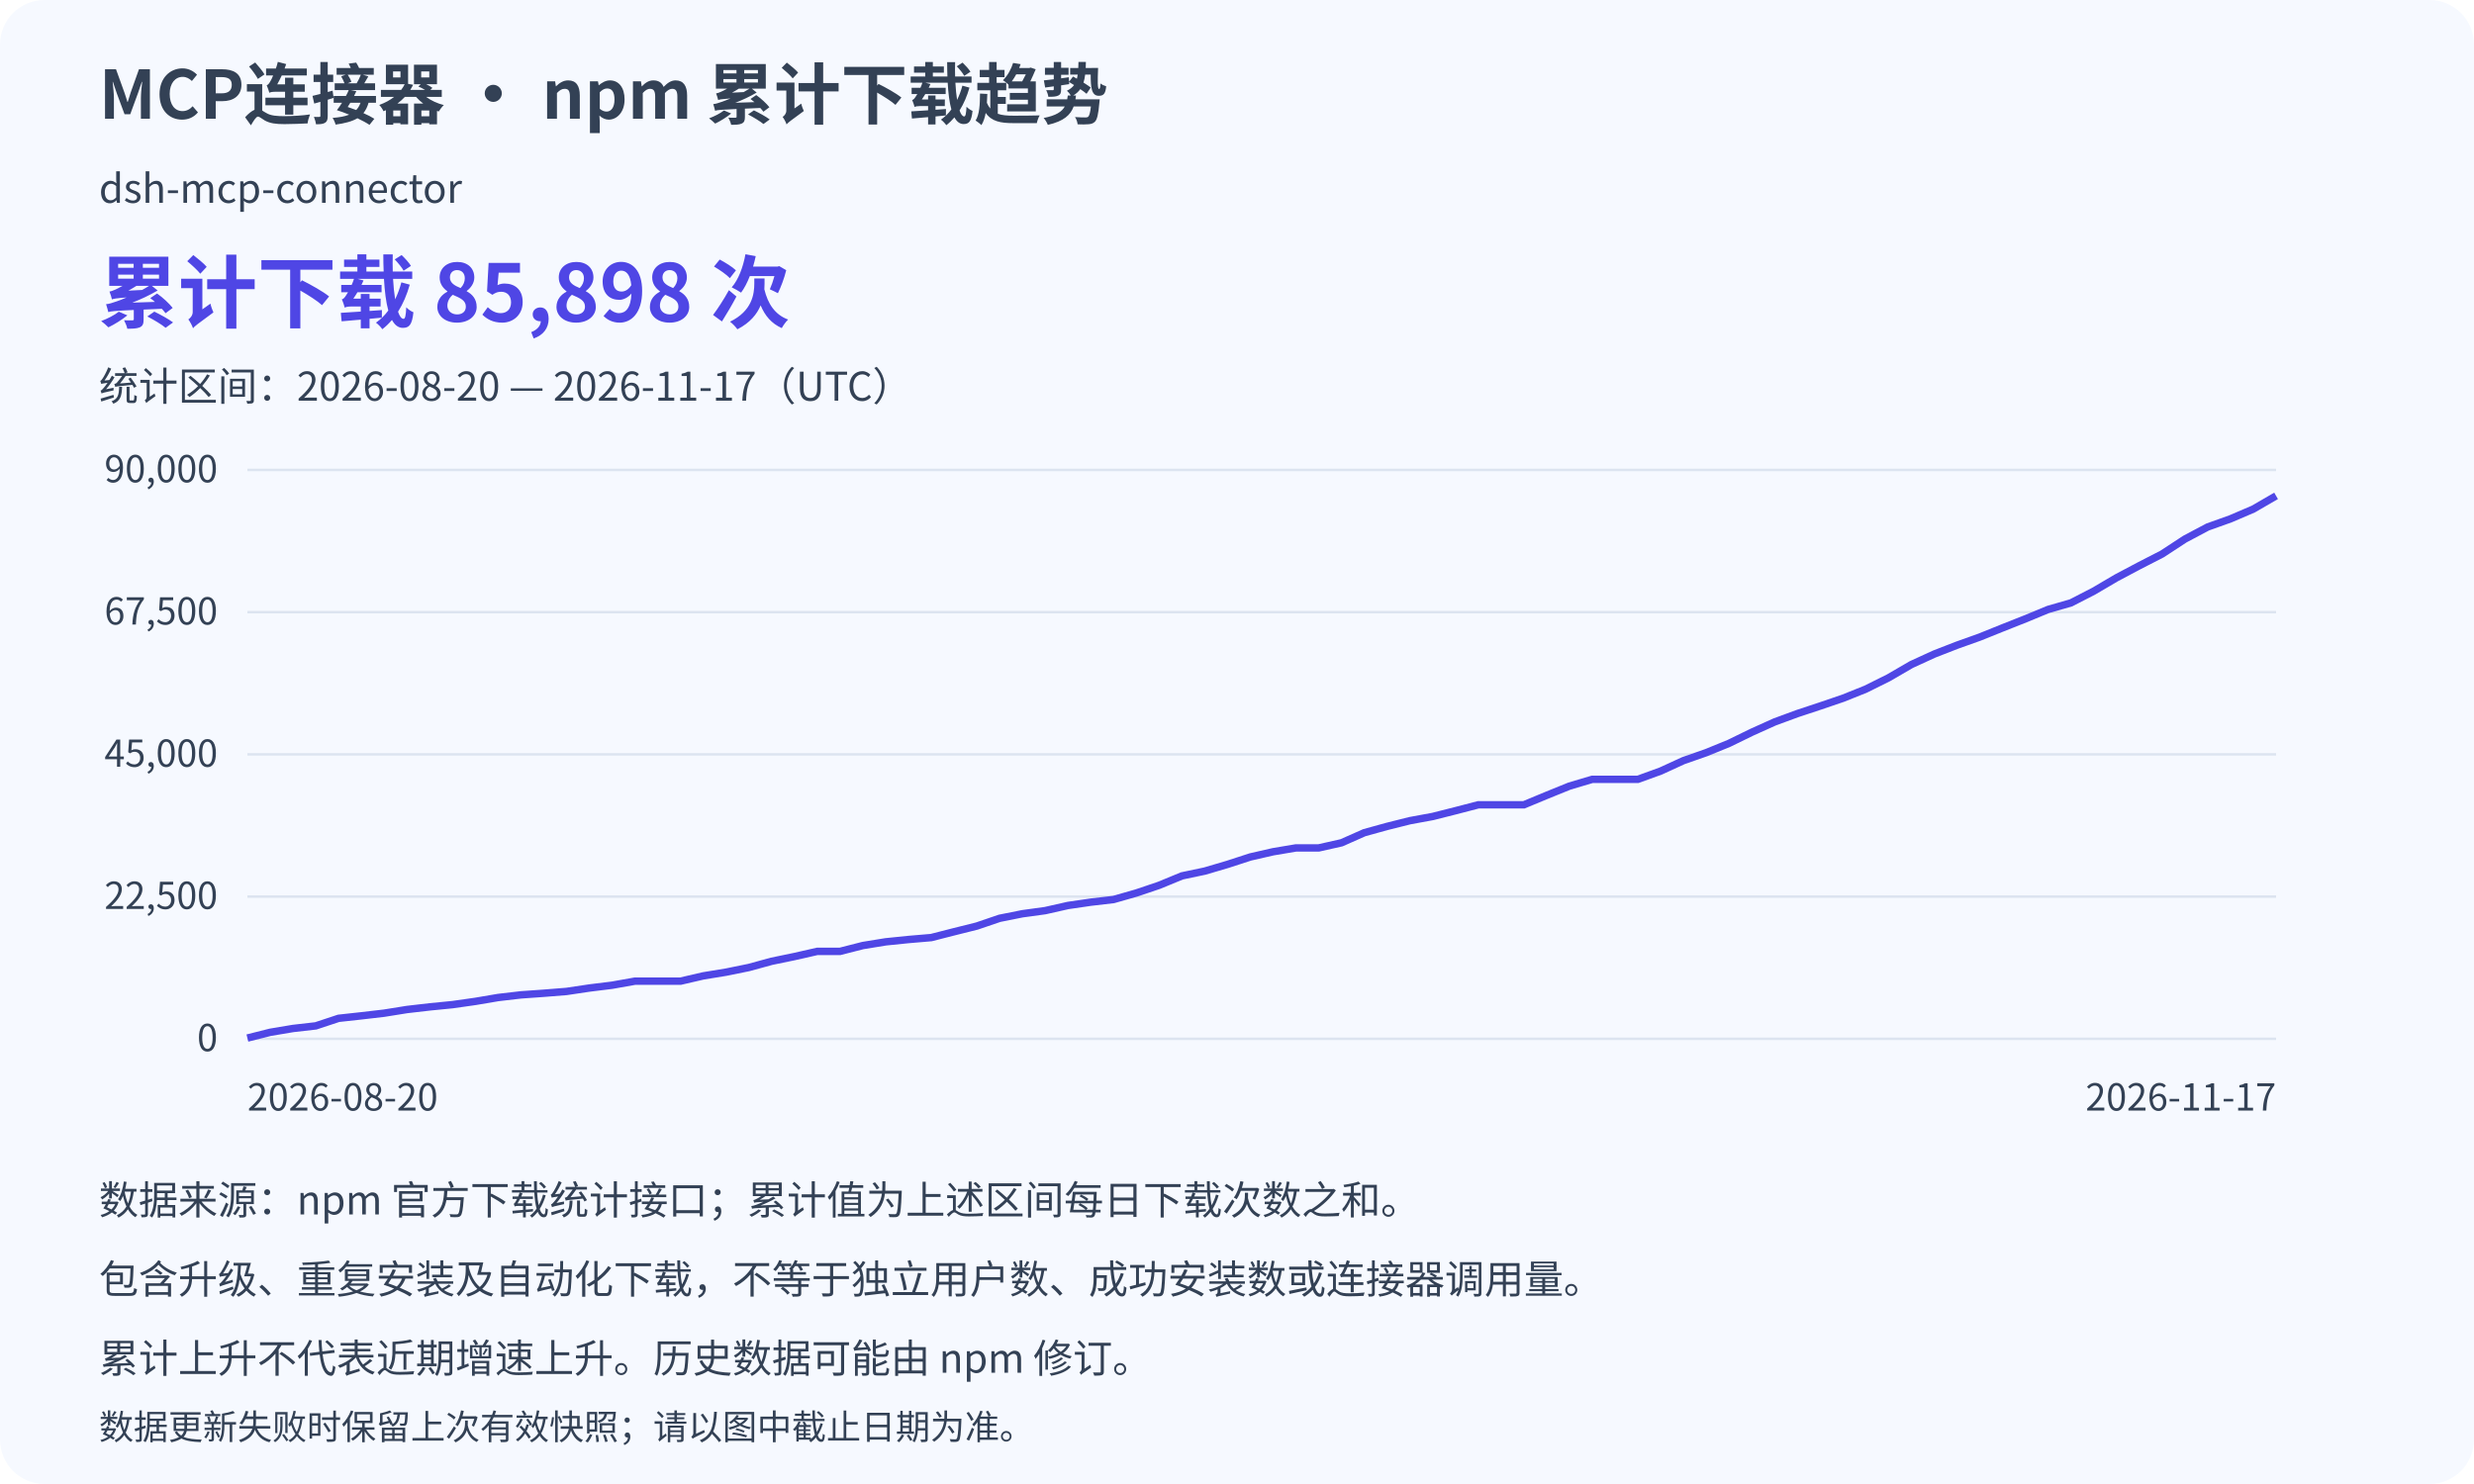
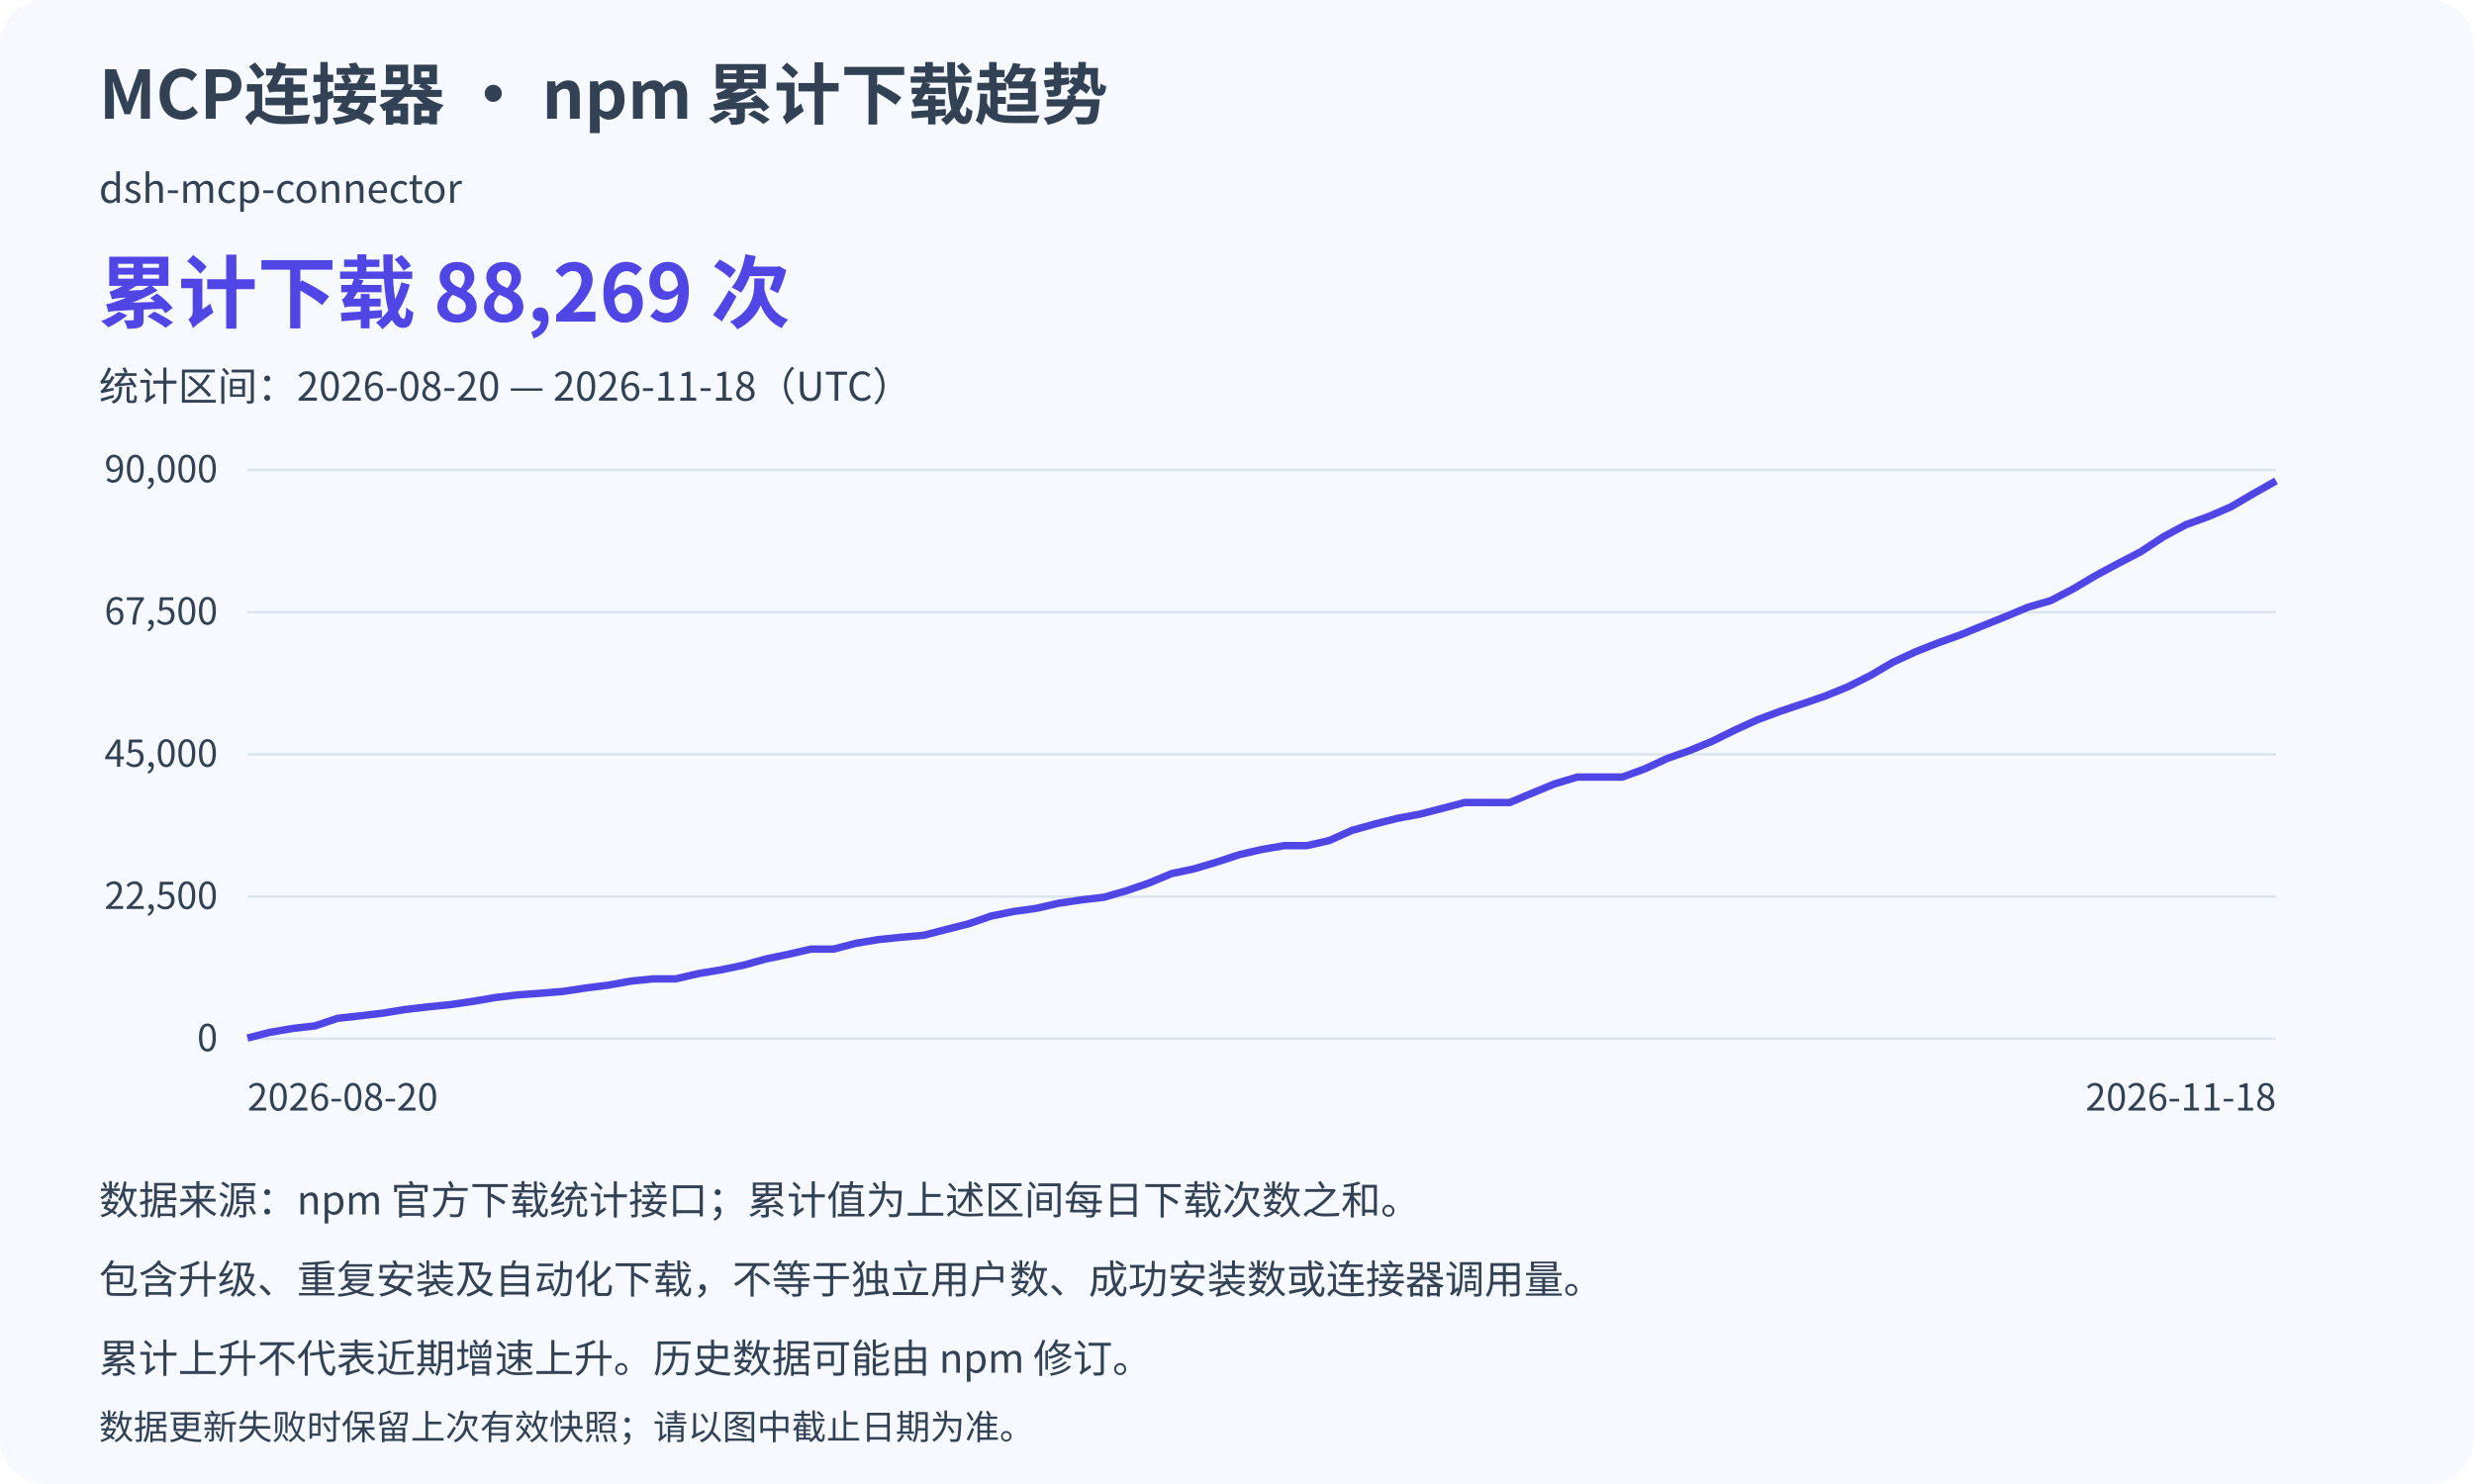
<svg xmlns="http://www.w3.org/2000/svg" width="1000" height="600" viewBox="0 0 1000 600" role="img" aria-labelledby="title desc">
  <rect width="1000" height="600" rx="18" fill="#f6f9ff" />
  <g font-family="Noto Sans CJK SC, Arial Unicode MS, sans-serif" fill="#334155">
    <text x="40" y="48" font-size="27" font-weight="bold">MCP连接器 · npm 累计下载趋势</text>
    <text x="40" y="82" font-size="16">dsh-mcp-connector</text>
-     <text x="40" y="130" font-size="32" font-weight="bold" fill="#4f46e5">累计下载 85,898 次</text>
-     <text x="40" y="162" font-size="16">统计区间：2026-08-20 — 2026-11-17（UTC）</text>
+     <text x="40" y="130" font-size="32" font-weight="bold" fill="#4f46e5">累计下载 88,269 次</text>
+     <text x="40" y="162" font-size="16">统计区间：2026-08-20 — 2026-11-18（UTC）</text>
    <path d="M100 420 H920" stroke="#dce4f0" />
    <text x="88" y="425" text-anchor="end" font-size="15">0</text>
    <path d="M100 362.5 H920" stroke="#dce4f0" />
    <text x="88" y="367.5" text-anchor="end" font-size="15">22,500</text>
    <path d="M100 305 H920" stroke="#dce4f0" />
    <text x="88" y="310" text-anchor="end" font-size="15">45,000</text>
    <path d="M100 247.5 H920" stroke="#dce4f0" />
    <text x="88" y="252.5" text-anchor="end" font-size="15">67,500</text>
    <path d="M100 190 H920" stroke="#dce4f0" />
    <text x="88" y="195" text-anchor="end" font-size="15">90,000</text>
-     <path d="M100,419.698 L109.213,417.375 L118.427,415.827 L127.64,414.771 L136.854,411.72 L146.067,410.711 L155.281,409.637 L164.494,408.158 L173.708,407.094 L182.921,406.185 L192.135,404.874 L201.348,403.31 L210.562,402.236 L219.775,401.587 L228.989,400.851 L238.202,399.474 L247.416,398.334 L256.629,396.696 L265.843,396.696 L275.056,396.696 L284.27,394.559 L293.483,393.057 L302.697,391.176 L311.91,388.651 L321.124,386.745 L330.337,384.652 L339.551,384.652 L348.764,382.295 L357.978,380.798 L367.191,379.86 L376.404,379.078 L385.618,376.722 L394.831,374.419 L404.045,371.281 L413.258,369.441 L422.472,368.176 L431.685,366.096 L440.899,364.754 L450.112,363.683 L459.326,361.051 L468.539,357.931 L477.753,354.133 L486.966,352.196 L496.18,349.479 L505.393,346.482 L514.607,344.373 L523.82,342.825 L533.034,342.825 L542.247,340.752 L551.461,336.666 L560.674,334.121 L569.888,331.813 L579.101,330.116 L588.315,327.788 L597.528,325.391 L606.742,325.391 L615.955,325.391 L625.169,321.563 L634.382,317.826 L643.596,315.094 L652.809,315.094 L662.022,315.094 L671.236,311.757 L680.449,307.533 L689.663,304.31 L698.876,300.543 L708.09,296.048 L717.303,291.898 L726.517,288.504 L735.73,285.453 L744.944,282.314 L754.157,278.619 L763.371,274.037 L772.584,268.683 L781.798,264.454 L791.011,260.868 L800.225,257.579 L809.438,253.863 L818.652,250.214 L827.865,246.406 L837.079,243.759 L846.292,239.016 L855.506,233.603 L864.719,228.719 L873.933,223.986 L883.146,217.953 L892.36,213.064 L901.573,209.772 L910.787,205.827 L920,200.483" stroke="#4f46e5" stroke-width="3" fill="none" />
+     <path d="M100,419.698 L109.111,417.375 L118.222,415.827 L127.333,414.771 L136.444,411.72 L145.556,410.711 L154.667,409.637 L163.778,408.158 L172.889,407.094 L182,406.185 L191.111,404.874 L200.222,403.31 L209.333,402.236 L218.444,401.587 L227.556,400.851 L236.667,399.474 L245.778,398.334 L254.889,396.696 L264,395.776 L273.111,395.776 L282.222,393.639 L291.333,392.137 L300.444,390.256 L309.556,387.731 L318.667,385.825 L327.778,383.732 L336.889,383.732 L346,381.375 L355.111,379.878 L364.222,378.94 L373.333,378.158 L382.444,375.802 L391.556,373.499 L400.667,370.361 L409.778,368.521 L418.889,367.256 L428,365.176 L437.111,363.834 L446.222,362.763 L455.333,360.131 L464.444,357.011 L473.556,353.213 L482.667,351.276 L491.778,348.559 L500.889,345.562 L510,343.453 L519.111,341.905 L528.222,341.905 L537.333,339.832 L546.444,335.746 L555.556,333.201 L564.667,330.893 L573.778,329.196 L582.889,326.868 L592,324.471 L601.111,324.471 L610.222,324.471 L619.333,320.643 L628.444,316.906 L637.556,314.174 L646.667,314.174 L655.778,314.174 L664.889,310.837 L674,306.613 L683.111,303.39 L692.222,299.623 L701.333,295.128 L710.444,290.978 L719.556,287.584 L728.667,284.533 L737.778,281.394 L746.889,277.699 L756,273.117 L765.111,267.763 L774.222,263.534 L783.333,259.948 L792.444,256.659 L801.556,252.943 L810.667,249.294 L819.778,245.486 L828.889,242.839 L838,238.096 L847.111,232.683 L856.222,227.799 L865.333,223.066 L874.444,217.033 L883.556,212.144 L892.667,208.852 L901.778,204.907 L910.889,199.563 L920,194.424" stroke="#4f46e5" stroke-width="3" fill="none" />
    <text x="100" y="449" font-size="15">2026-08-20</text>
-     <text x="920" y="449" text-anchor="end" font-size="15">2026-11-17</text>
+     <text x="920" y="449" text-anchor="end" font-size="15">2026-11-18</text>
    <text x="40" y="491" font-size="16">数据来源：npm 官方下载统计接口；累计值为上述区间每日下载次数之和。</text>
    <text x="40" y="523" font-size="16">包含升级、重复安装及自动化下载，不等于独立用户数、成功安装数或连接器调用量。</text>
    <text x="40" y="555" font-size="16">累计上升不代表近期增速上升。历史数据可能由 npm 修订。</text>
    <text x="40" y="582" font-size="14">数据更新失败时保留上次有效快照；请以图中截止日期为准。</text>
  </g>
</svg>
